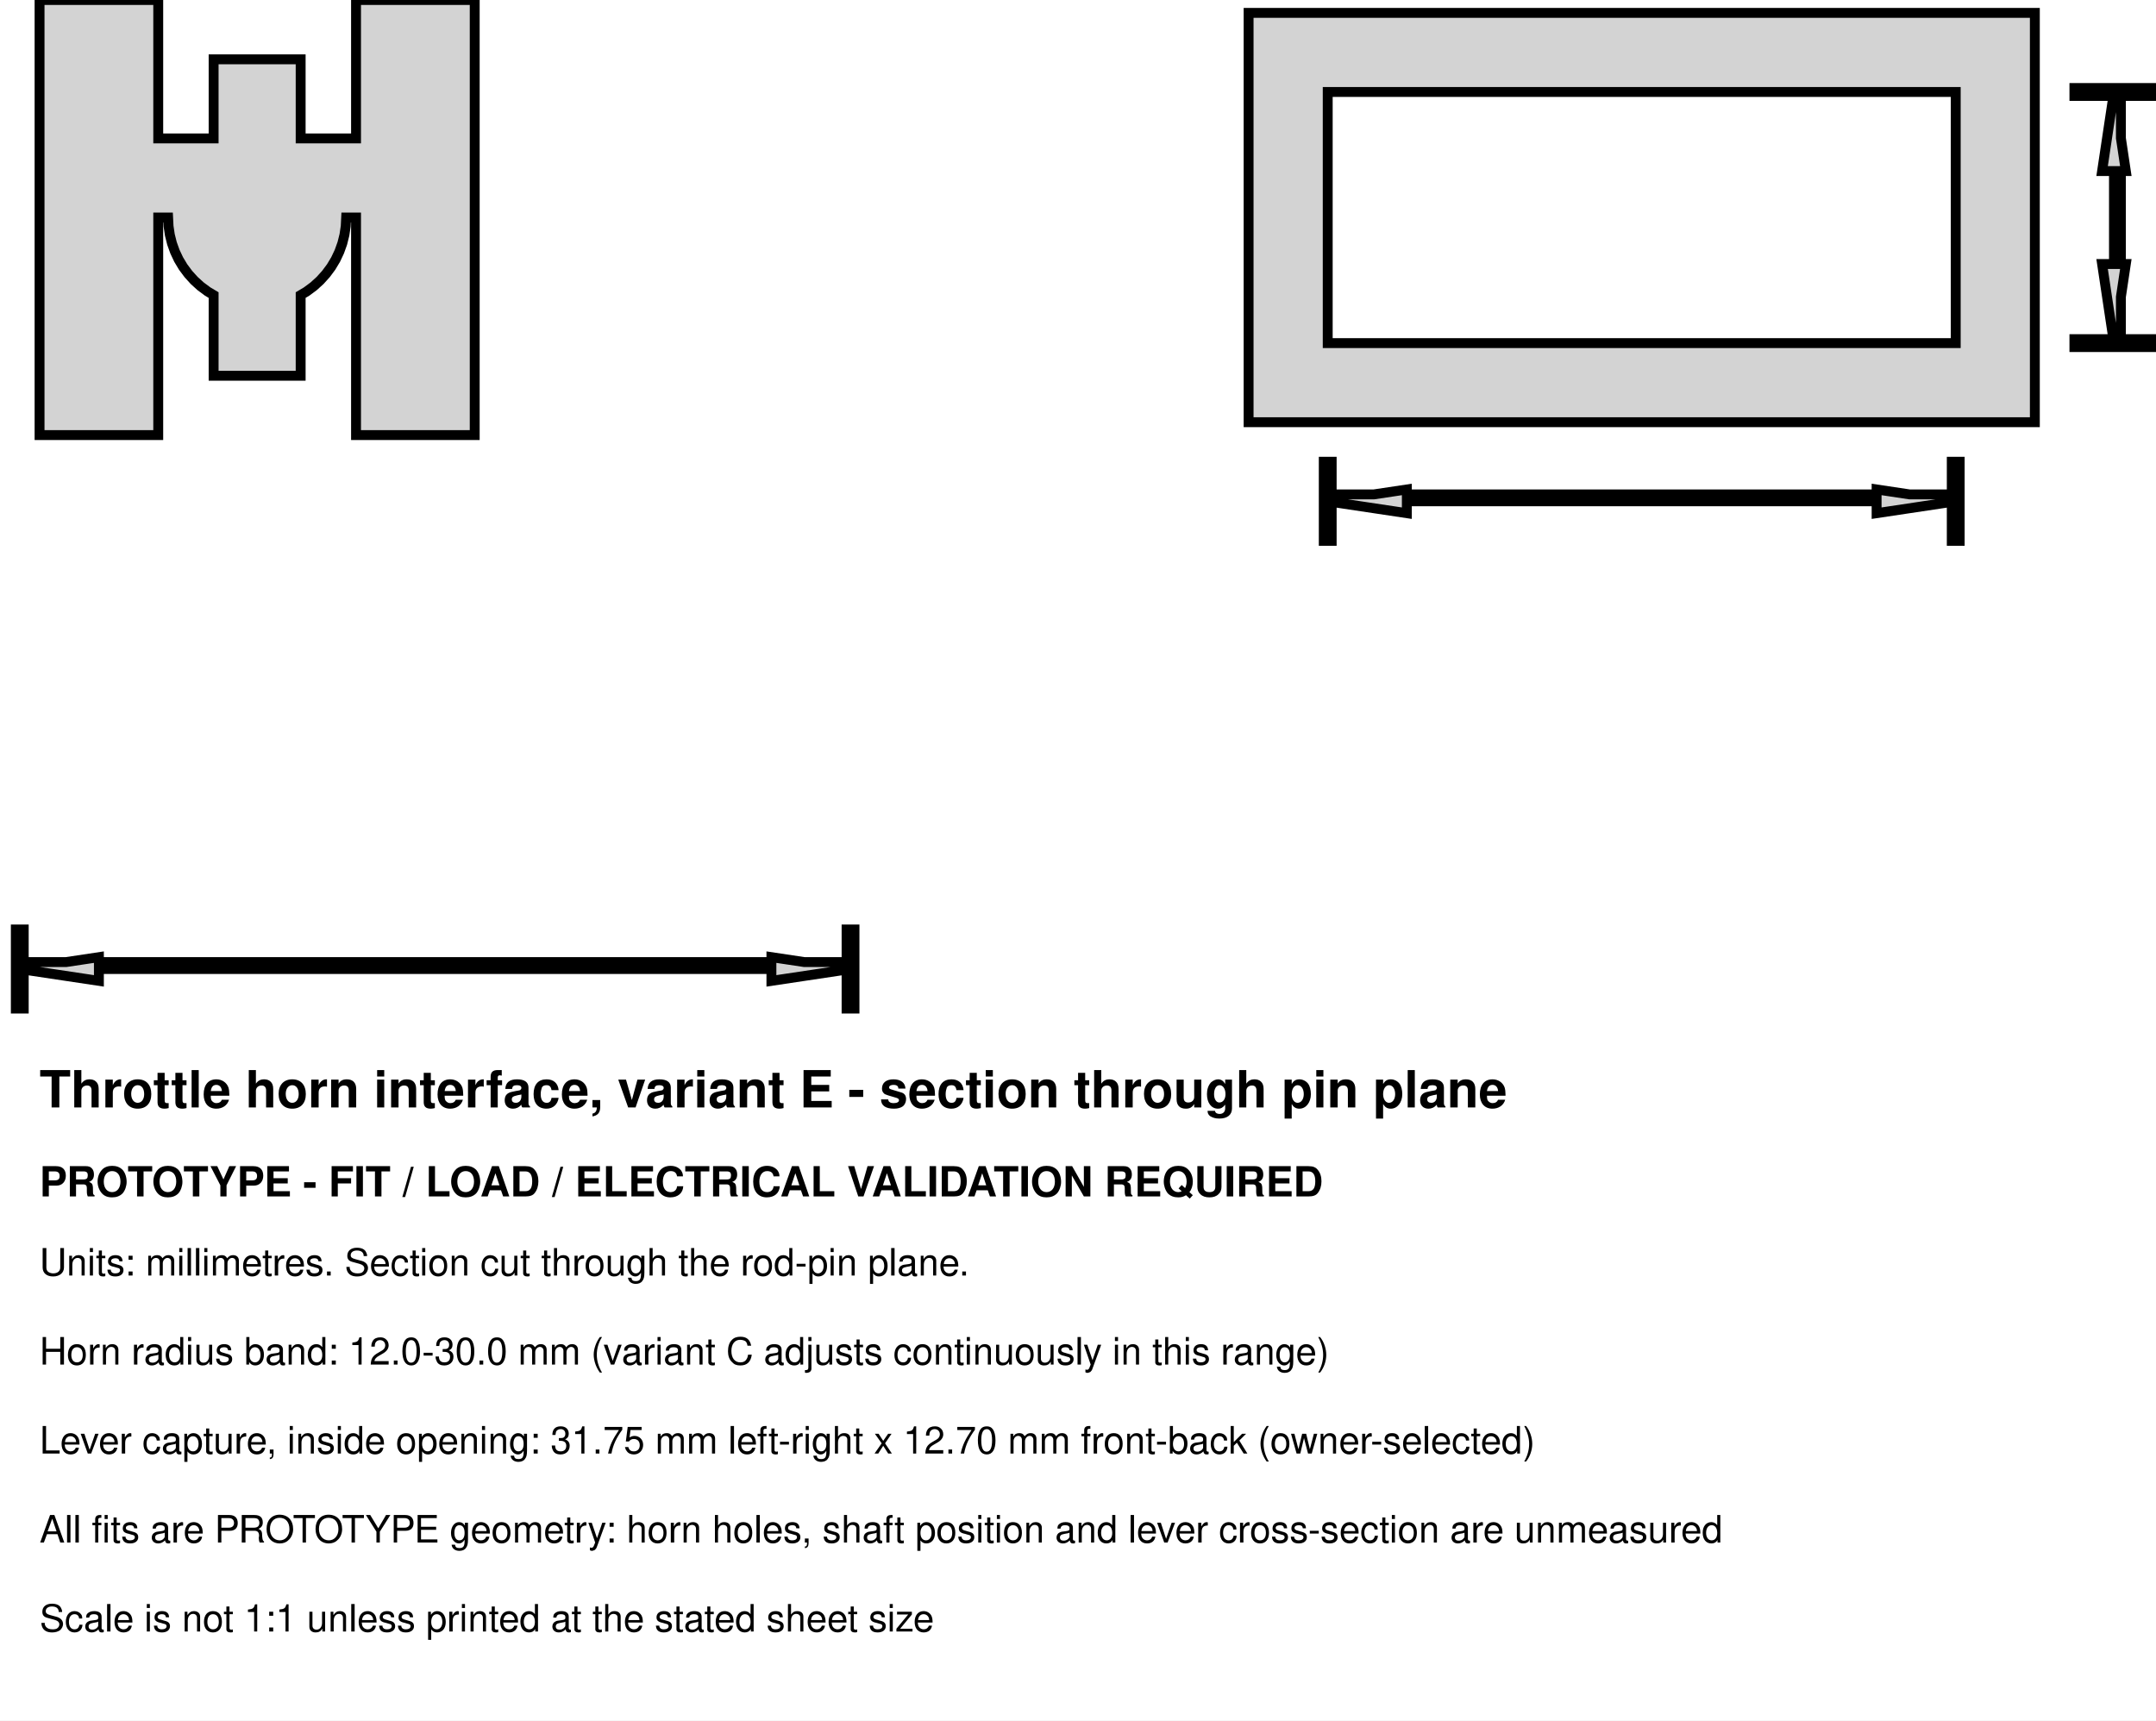
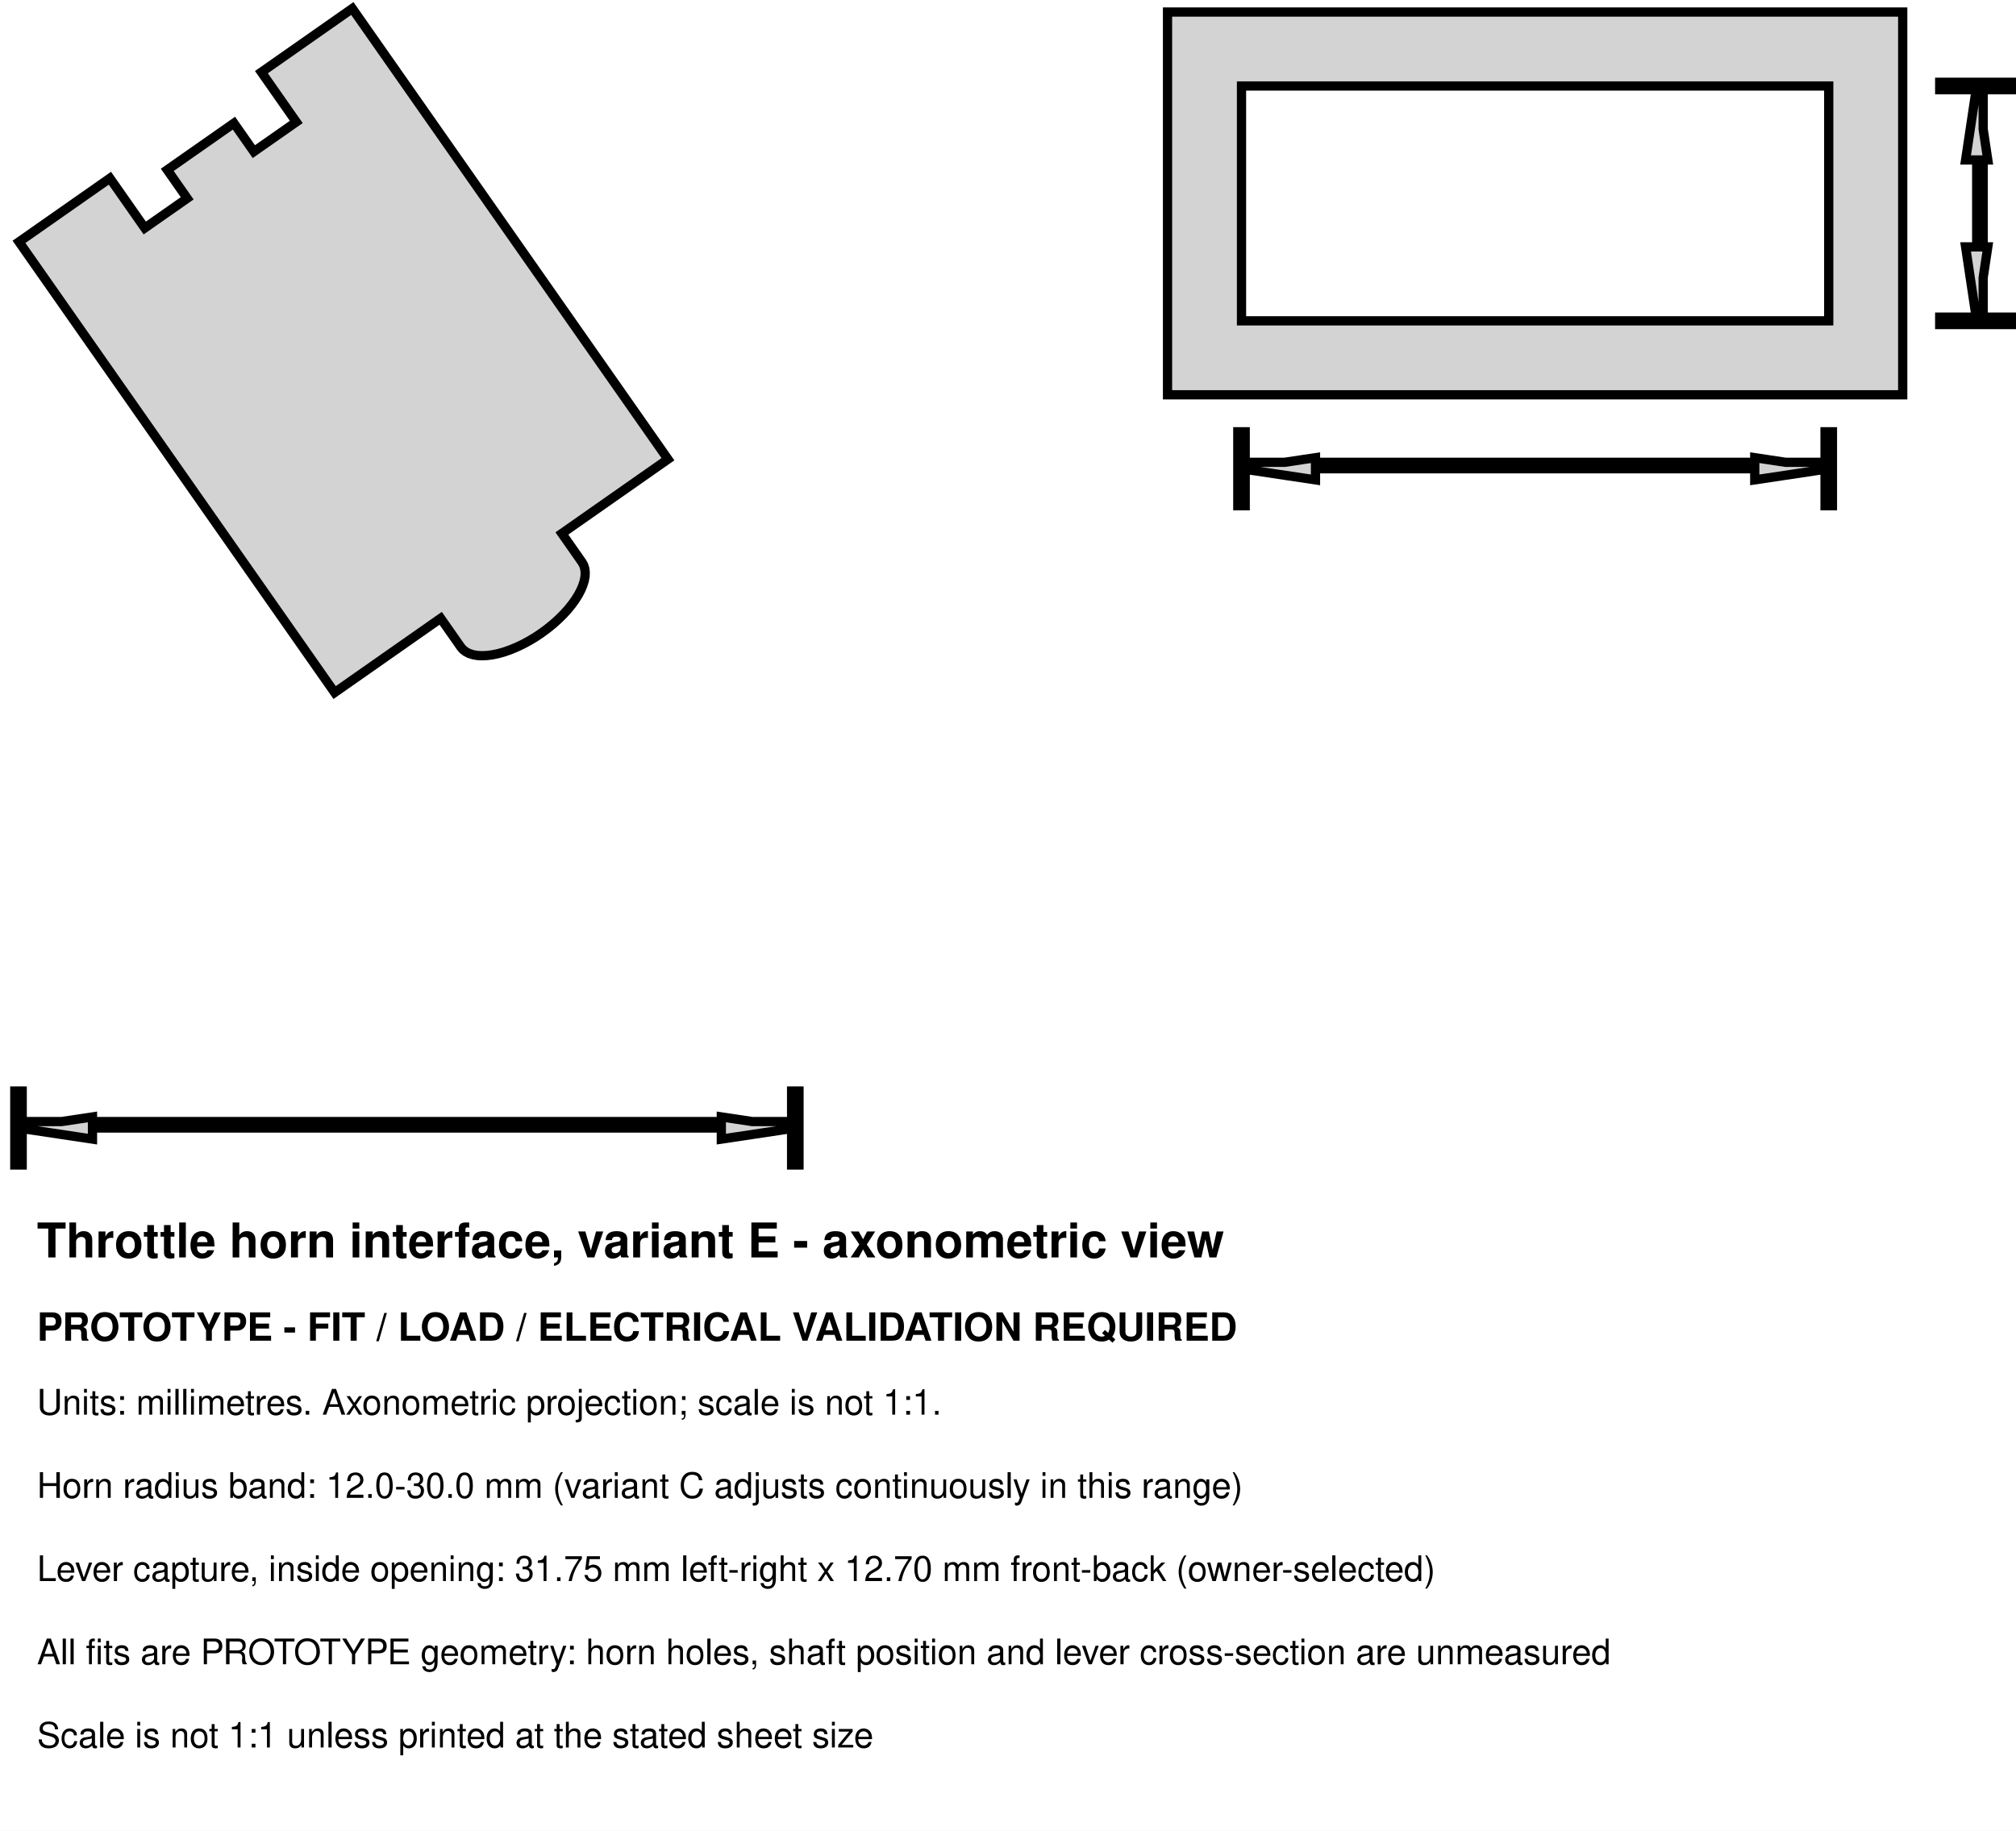
- <svg xmlns="http://www.w3.org/2000/svg" width="109mm" height="87.0mm" viewBox="-53.0 -11.0 109.0 87.0" version="1.1">
-   <rect x="-53.00" y="-11.00" width="109.00" height="87.00" fill="white" />
-   <path d=" M -45,-0 L -44.5,-0 L -44.478,0.441 L -44.413,0.878 L -44.306,1.306 L -44.157,1.722  L -43.969,2.121 L -43.742,2.5 L -43.478,2.855 L -43.182,3.182 L -42.855,3.479 L -42.5,3.742  L -42.2,3.921 L -42.2,8 L -37.8,8 L -37.8,3.921 L -37.5,3.742 L -37.145,3.479  L -36.818,3.182 L -36.522,2.855 L -36.258,2.5 L -36.031,2.121 L -35.843,1.722 L -35.694,1.306  L -35.587,0.878 L -35.522,0.441 L -35.5,-0 L -35,-0 L -35,11 L -29,11  L -29,-11 L -35,-11 L -35,-4 L -37.8,-4 L -37.8,-8 L -42.2,-8  L -42.2,-4 L -45,-4 L -45,-11 L -51,-11 L -51,11 L -45,11  z M 49.875,-10.35 L 10.125,-10.35 L 10.125,10.35 L 49.875,10.35 z M 14.125,6.35 L 14.125,-6.35 L 45.875,-6.35 L 45.875,6.35 z M 55.875,6.15 L 54.225,6.15 L 54.225,4.017 L 54.475,2.35 L 54.225,2.35 L 54.225,-2.35  L 54.475,-2.35 L 54.225,-4.017 L 54.225,-6.15 L 55.875,-6.15 L 55.875,-6.55 L 51.875,-6.55  L 51.875,-6.15 L 53.845,-6.15 L 53.275,-2.35 L 53.875,-2.35 L 53.875,2.35 L 53.275,2.35  L 53.845,6.15 L 51.875,6.15 L 51.875,6.55 L 55.875,6.55 z M 14.325,14.38 L 18.125,14.95 L 18.125,14.35 L 41.875,14.35 L 41.875,14.95 L 45.675,14.38  L 45.675,16.35 L 46.075,16.35 L 46.075,12.35 L 45.675,12.35 L 45.675,14 L 43.542,14  L 41.875,13.75 L 41.875,14 L 18.125,14 L 18.125,13.75 L 16.458,14 L 14.325,14  L 14.325,12.35 L 13.925,12.35 L 13.925,16.35 L 14.325,16.35 z M -51.8,38.03 L -48,38.6 L -48,38 L -14,38 L -14,38.6 L -10.2,38.03  L -10.2,40 L -9.8,40 L -9.8,36 L -10.2,36 L -10.2,37.65 L -12.333,37.65  L -14,37.4 L -14,37.65 L -48,37.65 L -48,37.4 L -49.667,37.65 L -51.8,37.65  L -51.8,36 L -52.2,36 L -52.2,40 L -51.8,40 z " stroke="black" fill="lightgray" stroke-width="0.5" />
+ <svg xmlns="http://www.w3.org/2000/svg" width="109mm" height="99.0mm" viewBox="-53.0 -11.0 109.0 99.0" version="1.1">
+   <rect x="-53.00" y="-11.00" width="109.00" height="99.00" fill="white" />
+   <path d=" M -29.173,22.436 L -28.084,23.992 L -27.962,24.132 L -27.81,24.248 L -27.63,24.34 L -27.422,24.406  L -27.189,24.447 L -26.933,24.46 L -26.656,24.447 L -26.362,24.408 L -26.053,24.343 L -25.732,24.252  L -25.401,24.136 L -25.066,23.997 L -24.727,23.836 L -24.39,23.654 L -24.056,23.454 L -23.73,23.236  L -23.414,23.004 L -23.111,22.759 L -22.825,22.504 L -22.558,22.241 L -22.312,21.973 L -22.091,21.702  L -21.896,21.432 L -21.728,21.163 L -21.591,20.9 L -21.484,20.645 L -21.409,20.4 L -21.367,20.167  L -21.359,19.949 L -21.383,19.748 L -21.441,19.566 L -21.53,19.404 L -22.62,17.848 L -16.886,13.833  L -33.951,-10.54 L -38.866,-7.098 L -36.981,-4.406 L -39.275,-2.8 L -40.352,-4.338 L -43.956,-1.815  L -42.879,-0.276 L -45.173,1.33 L -47.058,-1.362 L -51.973,2.079 L -34.907,26.451 z M 49.875,-10.35 L 10.125,-10.35 L 10.125,10.35 L 49.875,10.35 z M 14.125,6.35 L 14.125,-6.35 L 45.875,-6.35 L 45.875,6.35 z M 55.875,6.15 L 54.225,6.15 L 54.225,4.017 L 54.475,2.35 L 54.225,2.35 L 54.225,-2.35  L 54.475,-2.35 L 54.225,-4.017 L 54.225,-6.15 L 55.875,-6.15 L 55.875,-6.55 L 51.875,-6.55  L 51.875,-6.15 L 53.845,-6.15 L 53.275,-2.35 L 53.875,-2.35 L 53.875,2.35 L 53.275,2.35  L 53.845,6.15 L 51.875,6.15 L 51.875,6.55 L 55.875,6.55 z M 14.325,14.38 L 18.125,14.95 L 18.125,14.35 L 41.875,14.35 L 41.875,14.95 L 45.675,14.38  L 45.675,16.35 L 46.075,16.35 L 46.075,12.35 L 45.675,12.35 L 45.675,14 L 43.542,14  L 41.875,13.75 L 41.875,14 L 18.125,14 L 18.125,13.75 L 16.458,14 L 14.325,14  L 14.325,12.35 L 13.925,12.35 L 13.925,16.35 L 14.325,16.35 z M -51.8,50.03 L -48,50.6 L -48,50 L -14,50 L -14,50.6 L -10.2,50.03  L -10.2,52 L -9.8,52 L -9.8,48 L -10.2,48 L -10.2,49.65 L -12.333,49.65  L -14,49.4 L -14,49.65 L -48,49.65 L -48,49.4 L -49.667,49.65 L -51.8,49.65  L -51.8,48 L -52.2,48 L -52.2,52 L -51.8,52 z " stroke="black" fill="lightgray" stroke-width="0.5" />
  <g font-family="Helvetica, Arial, sans-serif" fill="black">
-     <text x="-51.00" y="45.00" font-size="2.6" font-weight="bold">Throttle horn interface, variant E - section through pin plane</text>
-     <text x="-51.00" y="49.50" font-size="2.1" font-weight="bold">PROTOTYPE - FIT / LOAD / ELECTRICAL VALIDATION REQUIRED</text>
-     <text x="-51.00" y="53.50" font-size="1.9" font-weight="normal">Units: millimetres. Section cut through the rod-pin plane.</text>
-     <text x="-51.00" y="58.00" font-size="1.9" font-weight="normal">Horn radius band: 12.0-30.0 mm (variant C adjusts continuously in this range)</text>
-     <text x="-51.00" y="62.50" font-size="1.9" font-weight="normal">Lever capture, inside opening: 31.75 mm left-right x 12.70 mm front-back (owner-selected)</text>
-     <text x="-51.00" y="67.00" font-size="1.9" font-weight="normal">All fits are PROTOTYPE geometry: horn holes, shaft position and lever cross-section are unmeasured</text>
-     <text x="-51.00" y="71.50" font-size="1.9" font-weight="normal">Scale is not 1:1 unless printed at the stated sheet size</text>
+     <text x="-51.00" y="57.00" font-size="2.6" font-weight="bold">Throttle horn interface, variant E - axonometric view</text>
+     <text x="-51.00" y="61.50" font-size="2.1" font-weight="bold">PROTOTYPE - FIT / LOAD / ELECTRICAL VALIDATION REQUIRED</text>
+     <text x="-51.00" y="65.50" font-size="1.9" font-weight="normal">Units: millimetres. Axonometric projection; scale is not 1:1.</text>
+     <text x="-51.00" y="70.00" font-size="1.9" font-weight="normal">Horn radius band: 12.0-30.0 mm (variant C adjusts continuously in this range)</text>
+     <text x="-51.00" y="74.50" font-size="1.9" font-weight="normal">Lever capture, inside opening: 31.75 mm left-right x 12.70 mm front-back (owner-selected)</text>
+     <text x="-51.00" y="79.00" font-size="1.9" font-weight="normal">All fits are PROTOTYPE geometry: horn holes, shaft position and lever cross-section are unmeasured</text>
+     <text x="-51.00" y="83.50" font-size="1.9" font-weight="normal">Scale is not 1:1 unless printed at the stated sheet size</text>
  </g>
</svg>
